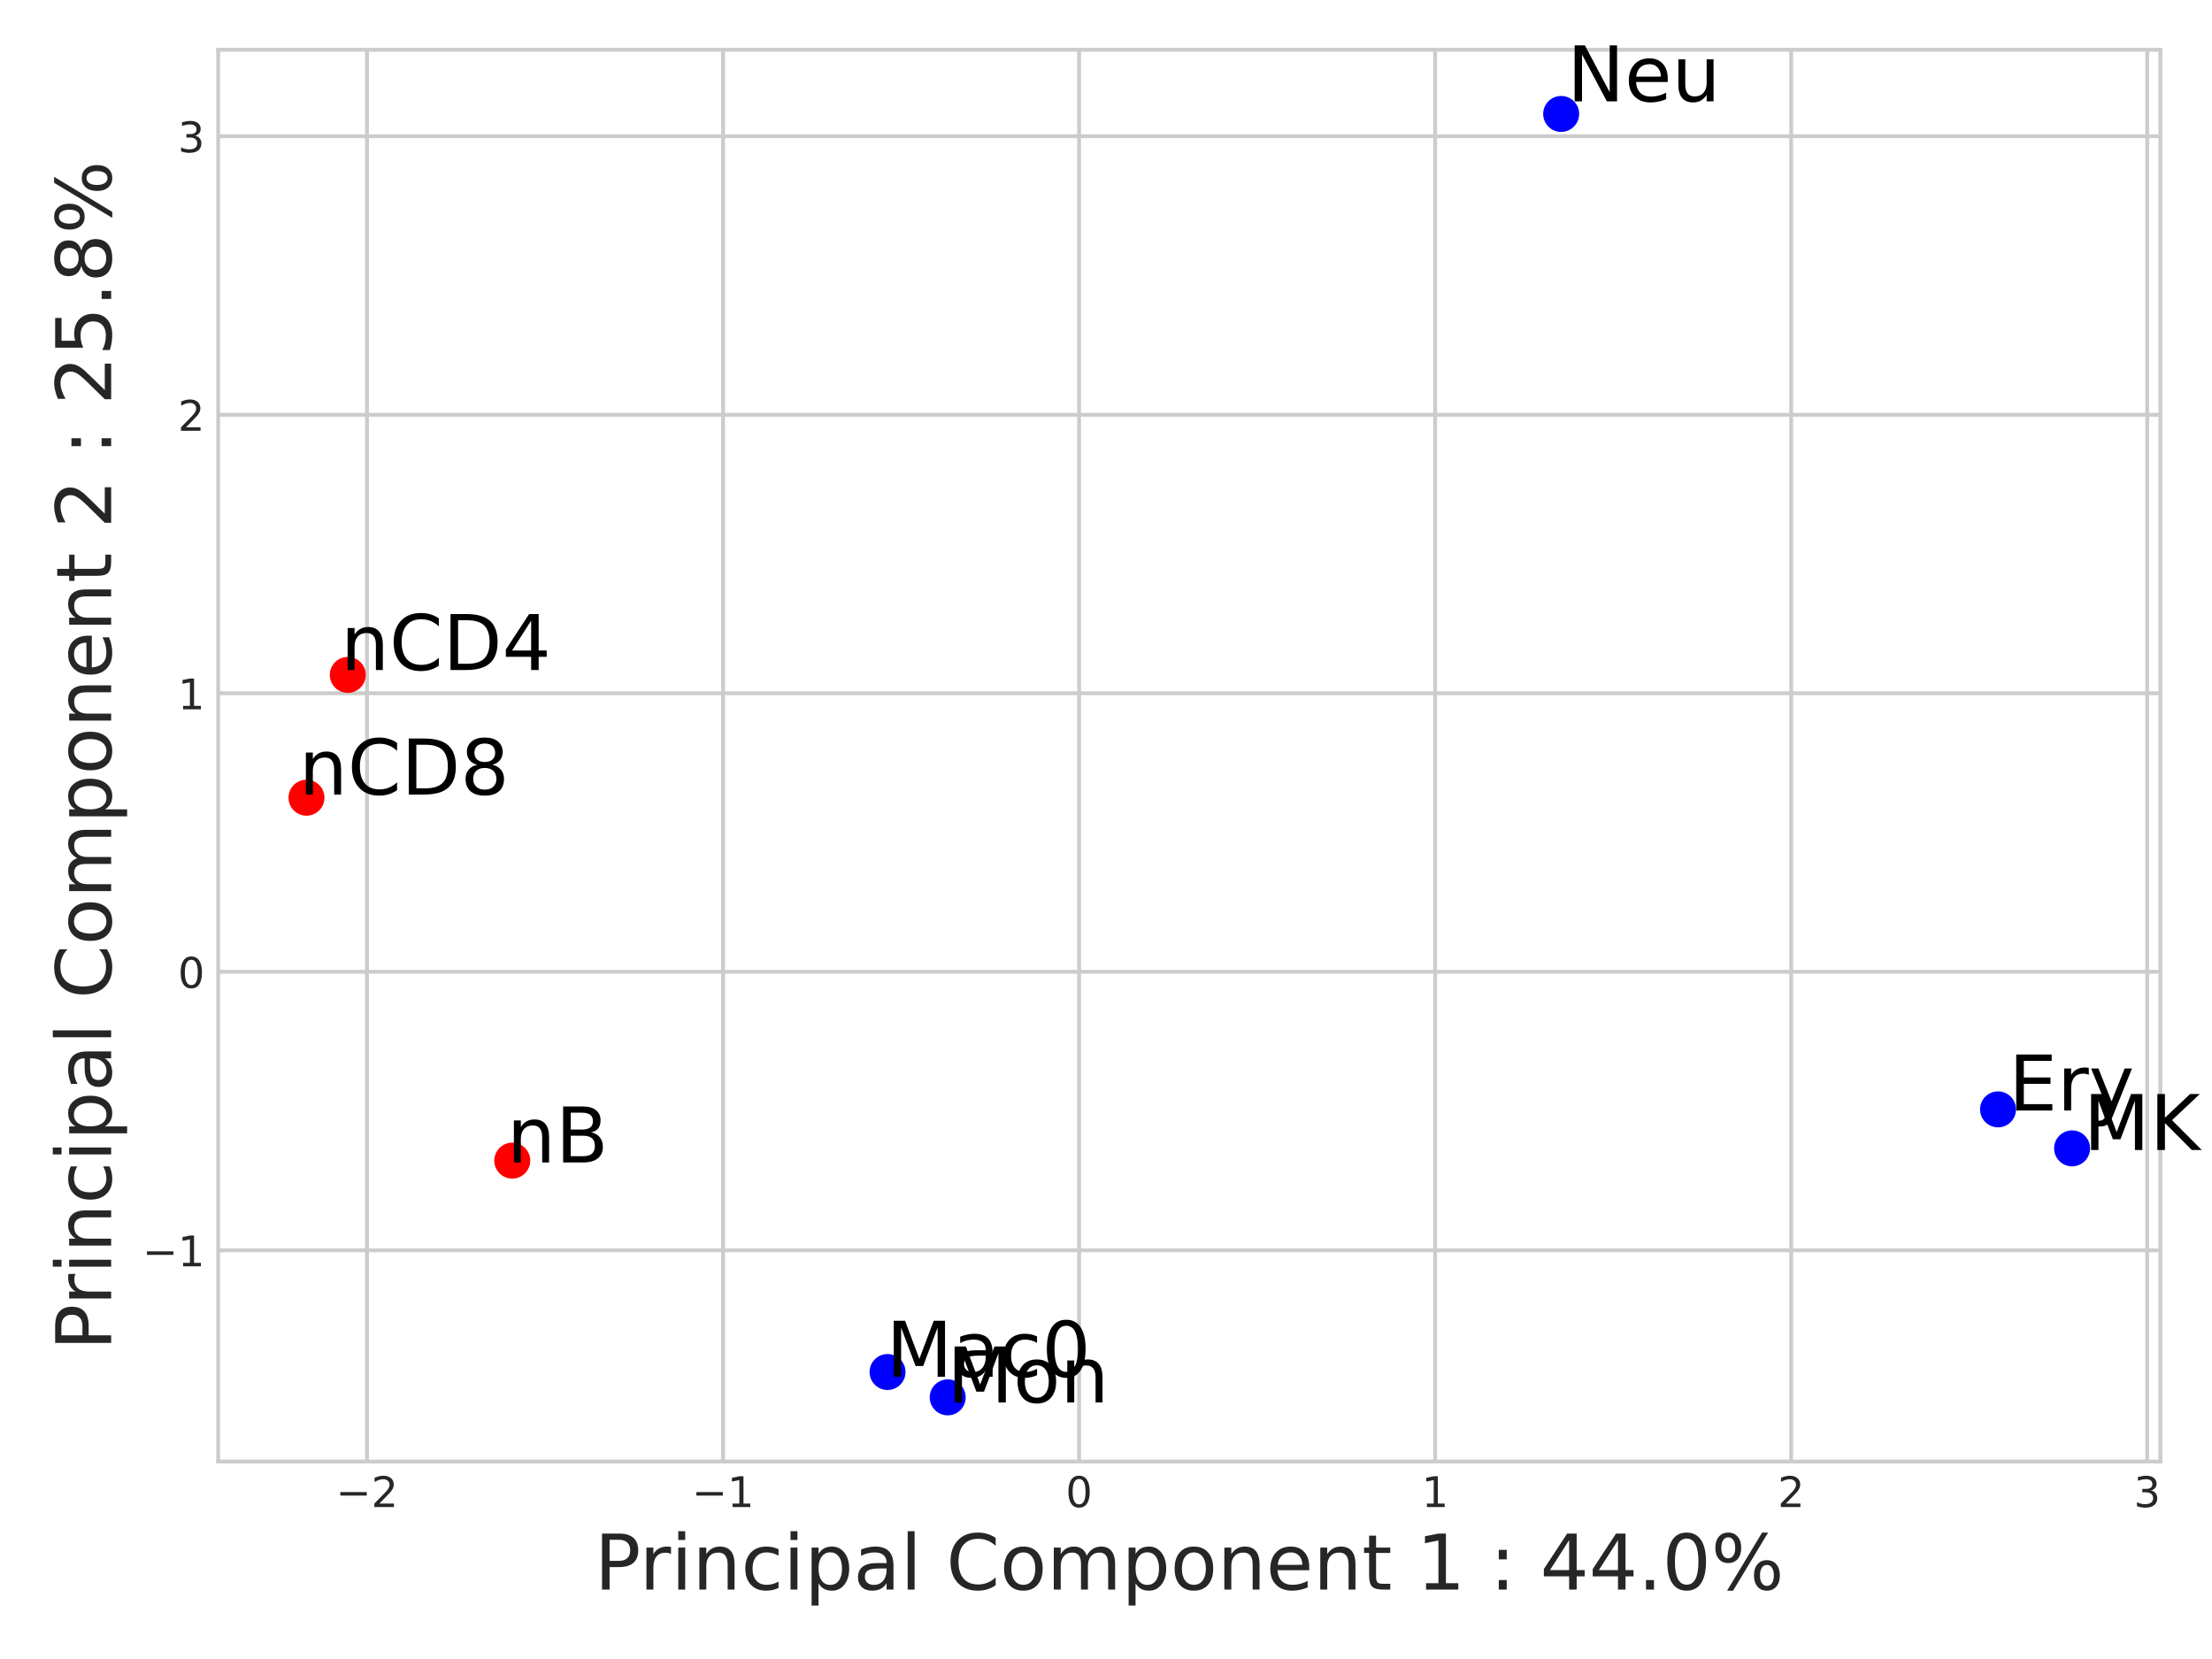
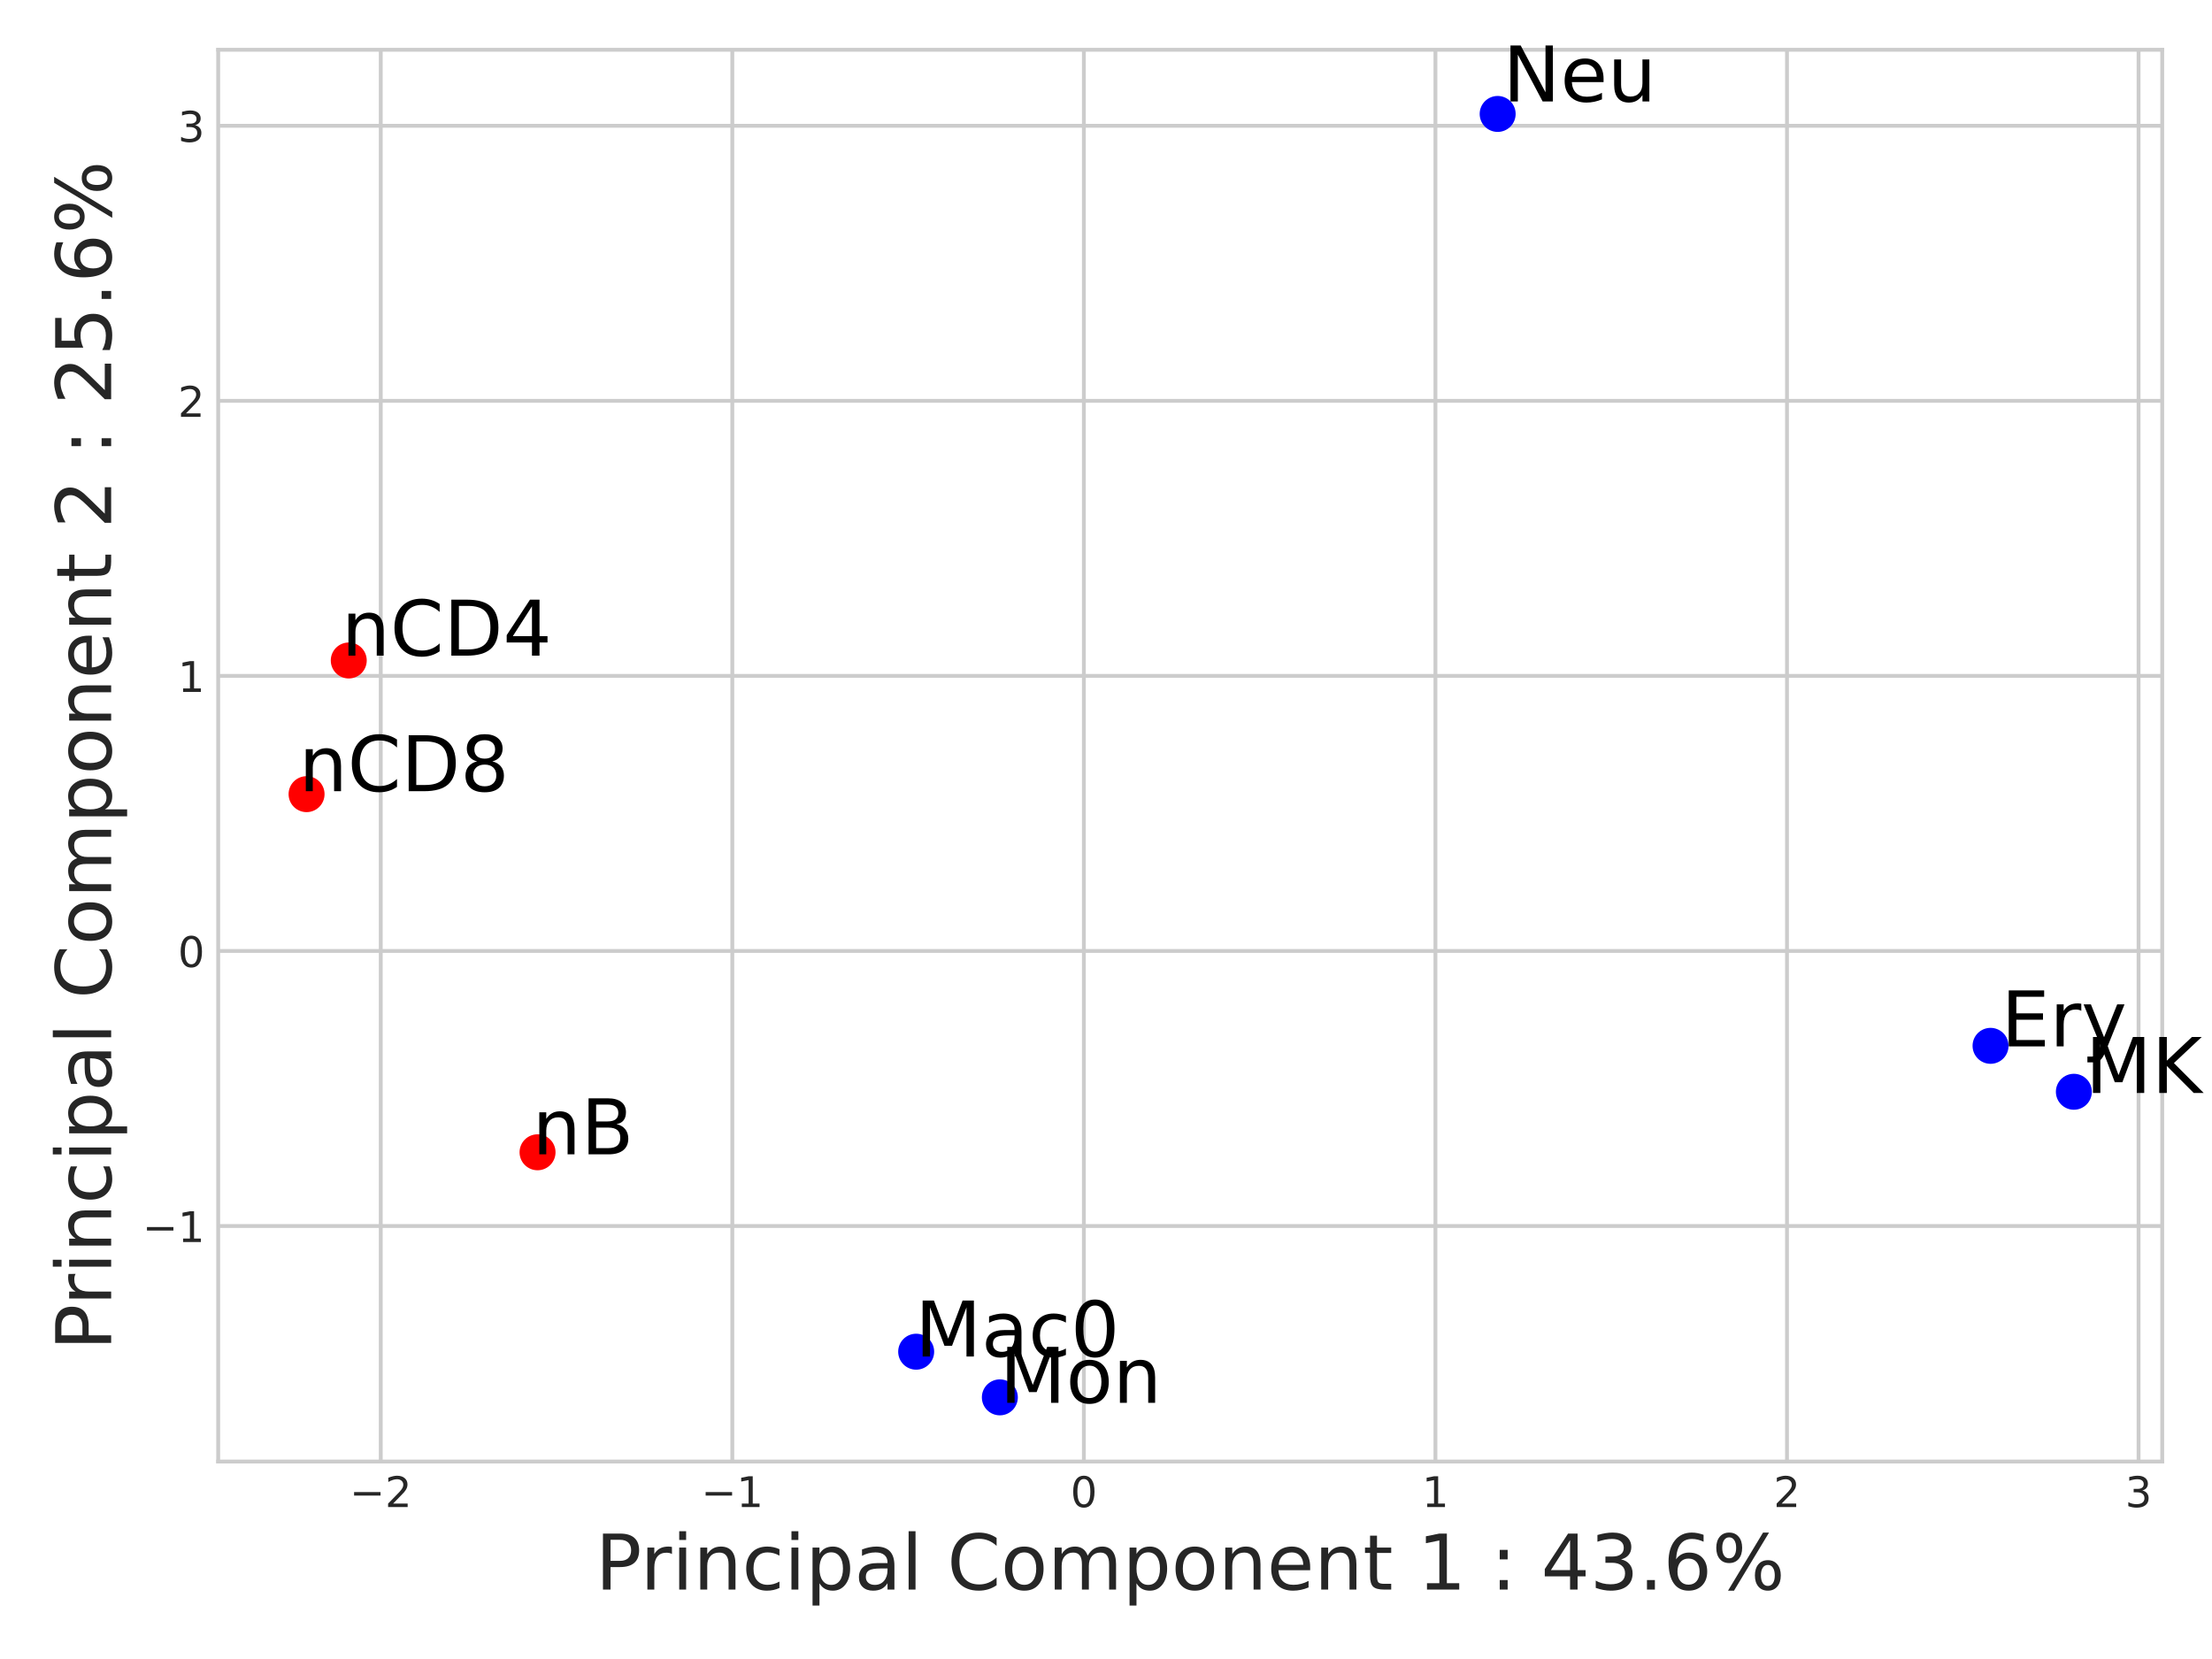
<svg xmlns="http://www.w3.org/2000/svg" xmlns:xlink="http://www.w3.org/1999/xlink" width="576pt" height="432pt" viewBox="0 0 576 432" version="1.1">
  <defs>
    <style type="text/css">*{stroke-linejoin: round; stroke-linecap: butt}</style>
  </defs>
  <g id="figure_1">
    <g id="patch_1">
      <path d="M 0 432  L 576 432  L 576 0  L 0 0  z " style="fill: #ffffff" />
    </g>
    <g id="axes_1">
      <g id="patch_2">
-         <path d="M 56.82 380.58  L 562.554 380.58  L 562.554 12.96  L 56.82 12.96  z " style="fill: #ffffff" />
+         <path d="M 56.82 380.58  L 563.04 380.58  L 563.04 12.96  L 56.82 12.96  z " style="fill: #ffffff" />
      </g>
      <g id="matplotlib.axis_1">
        <g id="xtick_1">
          <g id="line2d_1">
-             <path d="M 95.569 380.58  L 95.569 12.96  " clip-path="url(#p666754f8e3)" style="fill: none; stroke: #cccccc; stroke-linecap: round" />
+             <path d="M 99.146 380.58  L 99.146 12.96  " clip-path="url(#pbdf546ad63)" style="fill: none; stroke: #cccccc; stroke-linecap: round" />
          </g>
          <g id="text_1">
-             <g style="fill: #262626" transform="translate(87.46071 392.4383)scale(0.11 -0.11)">
+             <g style="fill: #262626" transform="translate(91.03793 392.4383)scale(0.11 -0.11)">
              <defs>
                <path id="DejaVuSans-2212" d="M 678 2272  L 4684 2272  L 4684 1741  L 678 1741  L 678 2272  z " transform="scale(0.015625)" />
                <path id="DejaVuSans-32" d="M 1228 531  L 3431 531  L 3431 0  L 469 0  L 469 531  Q 828 903 1448 1529  Q 2069 2156 2228 2338  Q 2531 2678 2651 2914  Q 2772 3150 2772 3378  Q 2772 3750 2511 3984  Q 2250 4219 1831 4219  Q 1534 4219 1204 4116  Q 875 4013 500 3803  L 500 4441  Q 881 4594 1212 4672  Q 1544 4750 1819 4750  Q 2544 4750 2975 4387  Q 3406 4025 3406 3419  Q 3406 3131 3298 2873  Q 3191 2616 2906 2266  Q 2828 2175 2409 1742  Q 1991 1309 1228 531  z " transform="scale(0.015625)" />
              </defs>
              <use xlink:href="#DejaVuSans-2212" />
              <use xlink:href="#DejaVuSans-32" x="83.789" />
            </g>
          </g>
        </g>
        <g id="xtick_2">
          <g id="line2d_2">
-             <path d="M 188.281 380.58  L 188.281 12.96  " clip-path="url(#p666754f8e3)" style="fill: none; stroke: #cccccc; stroke-linecap: round" />
+             <path d="M 190.692 380.58  L 190.692 12.96  " clip-path="url(#pbdf546ad63)" style="fill: none; stroke: #cccccc; stroke-linecap: round" />
          </g>
          <g id="text_2">
-             <g style="fill: #262626" transform="translate(180.1725 392.4383)scale(0.11 -0.11)">
+             <g style="fill: #262626" transform="translate(182.5836 392.4383)scale(0.11 -0.11)">
              <defs>
                <path id="DejaVuSans-31" d="M 794 531  L 1825 531  L 1825 4091  L 703 3866  L 703 4441  L 1819 4666  L 2450 4666  L 2450 531  L 3481 531  L 3481 0  L 794 0  L 794 531  z " transform="scale(0.015625)" />
              </defs>
              <use xlink:href="#DejaVuSans-2212" />
              <use xlink:href="#DejaVuSans-31" x="83.789" />
            </g>
          </g>
        </g>
        <g id="xtick_3">
          <g id="line2d_3">
-             <path d="M 280.993 380.58  L 280.993 12.96  " clip-path="url(#p666754f8e3)" style="fill: none; stroke: #cccccc; stroke-linecap: round" />
+             <path d="M 282.237 380.58  L 282.237 12.96  " clip-path="url(#pbdf546ad63)" style="fill: none; stroke: #cccccc; stroke-linecap: round" />
          </g>
          <g id="text_3">
-             <g style="fill: #262626" transform="translate(277.4932 392.4383)scale(0.11 -0.11)">
+             <g style="fill: #262626" transform="translate(278.7381 392.4383)scale(0.11 -0.11)">
              <defs>
                <path id="DejaVuSans-30" d="M 2034 4250  Q 1547 4250 1301 3770  Q 1056 3291 1056 2328  Q 1056 1369 1301 889  Q 1547 409 2034 409  Q 2525 409 2770 889  Q 3016 1369 3016 2328  Q 3016 3291 2770 3770  Q 2525 4250 2034 4250  z M 2034 4750  Q 2819 4750 3233 4129  Q 3647 3509 3647 2328  Q 3647 1150 3233 529  Q 2819 -91 2034 -91  Q 1250 -91 836 529  Q 422 1150 422 2328  Q 422 3509 836 4129  Q 1250 4750 2034 4750  z " transform="scale(0.015625)" />
              </defs>
              <use xlink:href="#DejaVuSans-30" />
            </g>
          </g>
        </g>
        <g id="xtick_4">
          <g id="line2d_4">
-             <path d="M 373.704 380.58  L 373.704 12.96  " clip-path="url(#p666754f8e3)" style="fill: none; stroke: #cccccc; stroke-linecap: round" />
+             <path d="M 373.783 380.58  L 373.783 12.96  " clip-path="url(#pbdf546ad63)" style="fill: none; stroke: #cccccc; stroke-linecap: round" />
          </g>
          <g id="text_4">
-             <g style="fill: #262626" transform="translate(370.205 392.4383)scale(0.11 -0.11)">
+             <g style="fill: #262626" transform="translate(370.2837 392.4383)scale(0.11 -0.11)">
              <use xlink:href="#DejaVuSans-31" />
            </g>
          </g>
        </g>
        <g id="xtick_5">
          <g id="line2d_5">
-             <path d="M 466.416 380.58  L 466.416 12.96  " clip-path="url(#p666754f8e3)" style="fill: none; stroke: #cccccc; stroke-linecap: round" />
+             <path d="M 465.329 380.58  L 465.329 12.96  " clip-path="url(#pbdf546ad63)" style="fill: none; stroke: #cccccc; stroke-linecap: round" />
          </g>
          <g id="text_5">
-             <g style="fill: #262626" transform="translate(462.9169 392.4383)scale(0.11 -0.11)">
+             <g style="fill: #262626" transform="translate(461.8294 392.4383)scale(0.11 -0.11)">
              <use xlink:href="#DejaVuSans-32" />
            </g>
          </g>
        </g>
        <g id="xtick_6">
          <g id="line2d_6">
-             <path d="M 559.128 380.58  L 559.128 12.96  " clip-path="url(#p666754f8e3)" style="fill: none; stroke: #cccccc; stroke-linecap: round" />
+             <path d="M 556.874 380.58  L 556.874 12.96  " clip-path="url(#pbdf546ad63)" style="fill: none; stroke: #cccccc; stroke-linecap: round" />
          </g>
          <g id="text_6">
-             <g style="fill: #262626" transform="translate(555.6287 392.4383)scale(0.11 -0.11)">
+             <g style="fill: #262626" transform="translate(553.375 392.4383)scale(0.11 -0.11)">
              <defs>
                <path id="DejaVuSans-33" d="M 2597 2516  Q 3050 2419 3304 2112  Q 3559 1806 3559 1356  Q 3559 666 3084 287  Q 2609 -91 1734 -91  Q 1441 -91 1130 -33  Q 819 25 488 141  L 488 750  Q 750 597 1062 519  Q 1375 441 1716 441  Q 2309 441 2620 675  Q 2931 909 2931 1356  Q 2931 1769 2642 2001  Q 2353 2234 1838 2234  L 1294 2234  L 1294 2753  L 1863 2753  Q 2328 2753 2575 2939  Q 2822 3125 2822 3475  Q 2822 3834 2567 4026  Q 2313 4219 1838 4219  Q 1578 4219 1281 4162  Q 984 4106 628 3988  L 628 4550  Q 988 4650 1302 4700  Q 1616 4750 1894 4750  Q 2613 4750 3031 4423  Q 3450 4097 3450 3541  Q 3450 3153 3228 2886  Q 3006 2619 2597 2516  z " transform="scale(0.015625)" />
              </defs>
              <use xlink:href="#DejaVuSans-33" />
            </g>
          </g>
        </g>
        <g id="text_7">
-           <g style="fill: #262626" transform="translate(154.8056 413.9228)scale(0.2 -0.2)">
+           <g style="fill: #262626" transform="translate(155.0488 413.9228)scale(0.2 -0.2)">
            <defs>
              <path id="DejaVuSans-50" d="M 1259 4147  L 1259 2394  L 2053 2394  Q 2494 2394 2734 2622  Q 2975 2850 2975 3272  Q 2975 3691 2734 3919  Q 2494 4147 2053 4147  L 1259 4147  z M 628 4666  L 2053 4666  Q 2838 4666 3239 4311  Q 3641 3956 3641 3272  Q 3641 2581 3239 2228  Q 2838 1875 2053 1875  L 1259 1875  L 1259 0  L 628 0  L 628 4666  z " transform="scale(0.015625)" />
              <path id="DejaVuSans-72" d="M 2631 2963  Q 2534 3019 2420 3045  Q 2306 3072 2169 3072  Q 1681 3072 1420 2755  Q 1159 2438 1159 1844  L 1159 0  L 581 0  L 581 3500  L 1159 3500  L 1159 2956  Q 1341 3275 1631 3429  Q 1922 3584 2338 3584  Q 2397 3584 2469 3576  Q 2541 3569 2628 3553  L 2631 2963  z " transform="scale(0.015625)" />
              <path id="DejaVuSans-69" d="M 603 3500  L 1178 3500  L 1178 0  L 603 0  L 603 3500  z M 603 4863  L 1178 4863  L 1178 4134  L 603 4134  L 603 4863  z " transform="scale(0.015625)" />
              <path id="DejaVuSans-6e" d="M 3513 2113  L 3513 0  L 2938 0  L 2938 2094  Q 2938 2591 2744 2837  Q 2550 3084 2163 3084  Q 1697 3084 1428 2787  Q 1159 2491 1159 1978  L 1159 0  L 581 0  L 581 3500  L 1159 3500  L 1159 2956  Q 1366 3272 1645 3428  Q 1925 3584 2291 3584  Q 2894 3584 3203 3211  Q 3513 2838 3513 2113  z " transform="scale(0.015625)" />
              <path id="DejaVuSans-63" d="M 3122 3366  L 3122 2828  Q 2878 2963 2633 3030  Q 2388 3097 2138 3097  Q 1578 3097 1268 2742  Q 959 2388 959 1747  Q 959 1106 1268 751  Q 1578 397 2138 397  Q 2388 397 2633 464  Q 2878 531 3122 666  L 3122 134  Q 2881 22 2623 -34  Q 2366 -91 2075 -91  Q 1284 -91 818 406  Q 353 903 353 1747  Q 353 2603 823 3093  Q 1294 3584 2113 3584  Q 2378 3584 2631 3529  Q 2884 3475 3122 3366  z " transform="scale(0.015625)" />
              <path id="DejaVuSans-70" d="M 1159 525  L 1159 -1331  L 581 -1331  L 581 3500  L 1159 3500  L 1159 2969  Q 1341 3281 1617 3432  Q 1894 3584 2278 3584  Q 2916 3584 3314 3078  Q 3713 2572 3713 1747  Q 3713 922 3314 415  Q 2916 -91 2278 -91  Q 1894 -91 1617 61  Q 1341 213 1159 525  z M 3116 1747  Q 3116 2381 2855 2742  Q 2594 3103 2138 3103  Q 1681 3103 1420 2742  Q 1159 2381 1159 1747  Q 1159 1113 1420 752  Q 1681 391 2138 391  Q 2594 391 2855 752  Q 3116 1113 3116 1747  z " transform="scale(0.015625)" />
              <path id="DejaVuSans-61" d="M 2194 1759  Q 1497 1759 1228 1600  Q 959 1441 959 1056  Q 959 750 1161 570  Q 1363 391 1709 391  Q 2188 391 2477 730  Q 2766 1069 2766 1631  L 2766 1759  L 2194 1759  z M 3341 1997  L 3341 0  L 2766 0  L 2766 531  Q 2569 213 2275 61  Q 1981 -91 1556 -91  Q 1019 -91 701 211  Q 384 513 384 1019  Q 384 1609 779 1909  Q 1175 2209 1959 2209  L 2766 2209  L 2766 2266  Q 2766 2663 2505 2880  Q 2244 3097 1772 3097  Q 1472 3097 1187 3025  Q 903 2953 641 2809  L 641 3341  Q 956 3463 1253 3523  Q 1550 3584 1831 3584  Q 2591 3584 2966 3190  Q 3341 2797 3341 1997  z " transform="scale(0.015625)" />
              <path id="DejaVuSans-6c" d="M 603 4863  L 1178 4863  L 1178 0  L 603 0  L 603 4863  z " transform="scale(0.015625)" />
              <path id="DejaVuSans-20" transform="scale(0.015625)" />
              <path id="DejaVuSans-43" d="M 4122 4306  L 4122 3641  Q 3803 3938 3442 4084  Q 3081 4231 2675 4231  Q 1875 4231 1450 3742  Q 1025 3253 1025 2328  Q 1025 1406 1450 917  Q 1875 428 2675 428  Q 3081 428 3442 575  Q 3803 722 4122 1019  L 4122 359  Q 3791 134 3420 21  Q 3050 -91 2638 -91  Q 1578 -91 968 557  Q 359 1206 359 2328  Q 359 3453 968 4101  Q 1578 4750 2638 4750  Q 3056 4750 3426 4639  Q 3797 4528 4122 4306  z " transform="scale(0.015625)" />
              <path id="DejaVuSans-6f" d="M 1959 3097  Q 1497 3097 1228 2736  Q 959 2375 959 1747  Q 959 1119 1226 758  Q 1494 397 1959 397  Q 2419 397 2687 759  Q 2956 1122 2956 1747  Q 2956 2369 2687 2733  Q 2419 3097 1959 3097  z M 1959 3584  Q 2709 3584 3137 3096  Q 3566 2609 3566 1747  Q 3566 888 3137 398  Q 2709 -91 1959 -91  Q 1206 -91 779 398  Q 353 888 353 1747  Q 353 2609 779 3096  Q 1206 3584 1959 3584  z " transform="scale(0.015625)" />
              <path id="DejaVuSans-6d" d="M 3328 2828  Q 3544 3216 3844 3400  Q 4144 3584 4550 3584  Q 5097 3584 5394 3201  Q 5691 2819 5691 2113  L 5691 0  L 5113 0  L 5113 2094  Q 5113 2597 4934 2840  Q 4756 3084 4391 3084  Q 3944 3084 3684 2787  Q 3425 2491 3425 1978  L 3425 0  L 2847 0  L 2847 2094  Q 2847 2600 2669 2842  Q 2491 3084 2119 3084  Q 1678 3084 1418 2786  Q 1159 2488 1159 1978  L 1159 0  L 581 0  L 581 3500  L 1159 3500  L 1159 2956  Q 1356 3278 1631 3431  Q 1906 3584 2284 3584  Q 2666 3584 2933 3390  Q 3200 3197 3328 2828  z " transform="scale(0.015625)" />
              <path id="DejaVuSans-65" d="M 3597 1894  L 3597 1613  L 953 1613  Q 991 1019 1311 708  Q 1631 397 2203 397  Q 2534 397 2845 478  Q 3156 559 3463 722  L 3463 178  Q 3153 47 2828 -22  Q 2503 -91 2169 -91  Q 1331 -91 842 396  Q 353 884 353 1716  Q 353 2575 817 3079  Q 1281 3584 2069 3584  Q 2775 3584 3186 3129  Q 3597 2675 3597 1894  z M 3022 2063  Q 3016 2534 2758 2815  Q 2500 3097 2075 3097  Q 1594 3097 1305 2825  Q 1016 2553 972 2059  L 3022 2063  z " transform="scale(0.015625)" />
              <path id="DejaVuSans-74" d="M 1172 4494  L 1172 3500  L 2356 3500  L 2356 3053  L 1172 3053  L 1172 1153  Q 1172 725 1289 603  Q 1406 481 1766 481  L 2356 481  L 2356 0  L 1766 0  Q 1100 0 847 248  Q 594 497 594 1153  L 594 3053  L 172 3053  L 172 3500  L 594 3500  L 594 4494  L 1172 4494  z " transform="scale(0.015625)" />
              <path id="DejaVuSans-3a" d="M 750 794  L 1409 794  L 1409 0  L 750 0  L 750 794  z M 750 3309  L 1409 3309  L 1409 2516  L 750 2516  L 750 3309  z " transform="scale(0.015625)" />
              <path id="DejaVuSans-34" d="M 2419 4116  L 825 1625  L 2419 1625  L 2419 4116  z M 2253 4666  L 3047 4666  L 3047 1625  L 3713 1625  L 3713 1100  L 3047 1100  L 3047 0  L 2419 0  L 2419 1100  L 313 1100  L 313 1709  L 2253 4666  z " transform="scale(0.015625)" />
              <path id="DejaVuSans-2e" d="M 684 794  L 1344 794  L 1344 0  L 684 0  L 684 794  z " transform="scale(0.015625)" />
+               <path id="DejaVuSans-36" d="M 2113 2584  Q 1688 2584 1439 2293  Q 1191 2003 1191 1497  Q 1191 994 1439 701  Q 1688 409 2113 409  Q 2538 409 2786 701  Q 3034 994 3034 1497  Q 3034 2003 2786 2293  Q 2538 2584 2113 2584  z M 3366 4563  L 3366 3988  Q 3128 4100 2886 4159  Q 2644 4219 2406 4219  Q 1781 4219 1451 3797  Q 1122 3375 1075 2522  Q 1259 2794 1537 2939  Q 1816 3084 2150 3084  Q 2853 3084 3261 2657  Q 3669 2231 3669 1497  Q 3669 778 3244 343  Q 2819 -91 2113 -91  Q 1303 -91 875 529  Q 447 1150 447 2328  Q 447 3434 972 4092  Q 1497 4750 2381 4750  Q 2619 4750 2861 4703  Q 3103 4656 3366 4563  z " transform="scale(0.015625)" />
              <path id="DejaVuSans-25" d="M 4653 2053  Q 4381 2053 4226 1822  Q 4072 1591 4072 1178  Q 4072 772 4226 539  Q 4381 306 4653 306  Q 4919 306 5073 539  Q 5228 772 5228 1178  Q 5228 1588 5073 1820  Q 4919 2053 4653 2053  z M 4653 2450  Q 5147 2450 5437 2106  Q 5728 1763 5728 1178  Q 5728 594 5436 251  Q 5144 -91 4653 -91  Q 4153 -91 3862 251  Q 3572 594 3572 1178  Q 3572 1766 3864 2108  Q 4156 2450 4653 2450  z M 1428 4353  Q 1159 4353 1004 4120  Q 850 3888 850 3481  Q 850 3069 1003 2837  Q 1156 2606 1428 2606  Q 1700 2606 1854 2837  Q 2009 3069 2009 3481  Q 2009 3884 1853 4118  Q 1697 4353 1428 4353  z M 4250 4750  L 4750 4750  L 1831 -91  L 1331 -91  L 4250 4750  z M 1428 4750  Q 1922 4750 2215 4408  Q 2509 4066 2509 3481  Q 2509 2891 2217 2550  Q 1925 2209 1428 2209  Q 931 2209 642 2551  Q 353 2894 353 3481  Q 353 4063 643 4406  Q 934 4750 1428 4750  z " transform="scale(0.015625)" />
            </defs>
            <use xlink:href="#DejaVuSans-50" />
            <use xlink:href="#DejaVuSans-72" x="58.553" />
            <use xlink:href="#DejaVuSans-69" x="99.666" />
            <use xlink:href="#DejaVuSans-6e" x="127.449" />
            <use xlink:href="#DejaVuSans-63" x="190.828" />
            <use xlink:href="#DejaVuSans-69" x="245.809" />
            <use xlink:href="#DejaVuSans-70" x="273.592" />
            <use xlink:href="#DejaVuSans-61" x="337.068" />
            <use xlink:href="#DejaVuSans-6c" x="398.348" />
            <use xlink:href="#DejaVuSans-20" x="426.131" />
            <use xlink:href="#DejaVuSans-43" x="457.918" />
            <use xlink:href="#DejaVuSans-6f" x="527.742" />
            <use xlink:href="#DejaVuSans-6d" x="588.924" />
            <use xlink:href="#DejaVuSans-70" x="686.336" />
            <use xlink:href="#DejaVuSans-6f" x="749.812" />
            <use xlink:href="#DejaVuSans-6e" x="810.994" />
            <use xlink:href="#DejaVuSans-65" x="874.373" />
            <use xlink:href="#DejaVuSans-6e" x="935.896" />
            <use xlink:href="#DejaVuSans-74" x="999.275" />
            <use xlink:href="#DejaVuSans-20" x="1038.484" />
            <use xlink:href="#DejaVuSans-31" x="1070.271" />
            <use xlink:href="#DejaVuSans-20" x="1133.895" />
            <use xlink:href="#DejaVuSans-3a" x="1165.682" />
            <use xlink:href="#DejaVuSans-20" x="1199.373" />
            <use xlink:href="#DejaVuSans-34" x="1231.16" />
-             <use xlink:href="#DejaVuSans-34" x="1294.783" />
+             <use xlink:href="#DejaVuSans-33" x="1294.783" />
            <use xlink:href="#DejaVuSans-2e" x="1358.406" />
-             <use xlink:href="#DejaVuSans-30" x="1390.193" />
+             <use xlink:href="#DejaVuSans-36" x="1390.193" />
            <use xlink:href="#DejaVuSans-25" x="1453.816" />
          </g>
        </g>
      </g>
      <g id="matplotlib.axis_2">
        <g id="ytick_1">
          <g id="line2d_7">
-             <path d="M 56.82 325.576  L 562.554 325.576  " clip-path="url(#p666754f8e3)" style="fill: none; stroke: #cccccc; stroke-linecap: round" />
+             <path d="M 56.82 319.248  L 563.04 319.248  " clip-path="url(#pbdf546ad63)" style="fill: none; stroke: #cccccc; stroke-linecap: round" />
          </g>
          <g id="text_8">
-             <g style="fill: #262626" transform="translate(37.10359 329.7554)scale(0.11 -0.11)">
+             <g style="fill: #262626" transform="translate(37.10359 323.4271)scale(0.11 -0.11)">
              <use xlink:href="#DejaVuSans-2212" />
              <use xlink:href="#DejaVuSans-31" x="83.789" />
            </g>
          </g>
        </g>
        <g id="ytick_2">
          <g id="line2d_8">
-             <path d="M 56.82 253.05  L 562.554 253.05  " clip-path="url(#p666754f8e3)" style="fill: none; stroke: #cccccc; stroke-linecap: round" />
+             <path d="M 56.82 247.623  L 563.04 247.623  " clip-path="url(#pbdf546ad63)" style="fill: none; stroke: #cccccc; stroke-linecap: round" />
          </g>
          <g id="text_9">
-             <g style="fill: #262626" transform="translate(46.32125 257.2293)scale(0.11 -0.11)">
+             <g style="fill: #262626" transform="translate(46.32125 251.8025)scale(0.11 -0.11)">
              <use xlink:href="#DejaVuSans-30" />
            </g>
          </g>
        </g>
        <g id="ytick_3">
          <g id="line2d_9">
-             <path d="M 56.82 180.524  L 562.554 180.524  " clip-path="url(#p666754f8e3)" style="fill: none; stroke: #cccccc; stroke-linecap: round" />
+             <path d="M 56.82 175.999  L 563.04 175.999  " clip-path="url(#pbdf546ad63)" style="fill: none; stroke: #cccccc; stroke-linecap: round" />
          </g>
          <g id="text_10">
-             <g style="fill: #262626" transform="translate(46.32125 184.7033)scale(0.11 -0.11)">
+             <g style="fill: #262626" transform="translate(46.32125 180.178)scale(0.11 -0.11)">
              <use xlink:href="#DejaVuSans-31" />
            </g>
          </g>
        </g>
        <g id="ytick_4">
          <g id="line2d_10">
-             <path d="M 56.82 107.998  L 562.554 107.998  " clip-path="url(#p666754f8e3)" style="fill: none; stroke: #cccccc; stroke-linecap: round" />
+             <path d="M 56.82 104.374  L 563.04 104.374  " clip-path="url(#pbdf546ad63)" style="fill: none; stroke: #cccccc; stroke-linecap: round" />
          </g>
          <g id="text_11">
-             <g style="fill: #262626" transform="translate(46.32125 112.1773)scale(0.11 -0.11)">
+             <g style="fill: #262626" transform="translate(46.32125 108.5535)scale(0.11 -0.11)">
              <use xlink:href="#DejaVuSans-32" />
            </g>
          </g>
        </g>
        <g id="ytick_5">
          <g id="line2d_11">
-             <path d="M 56.82 35.472  L 562.554 35.472  " clip-path="url(#p666754f8e3)" style="fill: none; stroke: #cccccc; stroke-linecap: round" />
+             <path d="M 56.82 32.75  L 563.04 32.75  " clip-path="url(#pbdf546ad63)" style="fill: none; stroke: #cccccc; stroke-linecap: round" />
          </g>
          <g id="text_12">
-             <g style="fill: #262626" transform="translate(46.32125 39.65122)scale(0.11 -0.11)">
+             <g style="fill: #262626" transform="translate(46.32125 36.929)scale(0.11 -0.11)">
              <use xlink:href="#DejaVuSans-33" />
            </g>
          </g>
        </g>
        <g id="text_13">
          <g style="fill: #262626" transform="translate(28.94422 351.6513)rotate(-90)scale(0.2 -0.2)">
            <defs>
              <path id="DejaVuSans-35" d="M 691 4666  L 3169 4666  L 3169 4134  L 1269 4134  L 1269 2991  Q 1406 3038 1543 3061  Q 1681 3084 1819 3084  Q 2600 3084 3056 2656  Q 3513 2228 3513 1497  Q 3513 744 3044 326  Q 2575 -91 1722 -91  Q 1428 -91 1123 -41  Q 819 9 494 109  L 494 744  Q 775 591 1075 516  Q 1375 441 1709 441  Q 2250 441 2565 725  Q 2881 1009 2881 1497  Q 2881 1984 2565 2268  Q 2250 2553 1709 2553  Q 1456 2553 1204 2497  Q 953 2441 691 2322  L 691 4666  z " transform="scale(0.015625)" />
-               <path id="DejaVuSans-38" d="M 2034 2216  Q 1584 2216 1326 1975  Q 1069 1734 1069 1313  Q 1069 891 1326 650  Q 1584 409 2034 409  Q 2484 409 2743 651  Q 3003 894 3003 1313  Q 3003 1734 2745 1975  Q 2488 2216 2034 2216  z M 1403 2484  Q 997 2584 770 2862  Q 544 3141 544 3541  Q 544 4100 942 4425  Q 1341 4750 2034 4750  Q 2731 4750 3128 4425  Q 3525 4100 3525 3541  Q 3525 3141 3298 2862  Q 3072 2584 2669 2484  Q 3125 2378 3379 2068  Q 3634 1759 3634 1313  Q 3634 634 3220 271  Q 2806 -91 2034 -91  Q 1263 -91 848 271  Q 434 634 434 1313  Q 434 1759 690 2068  Q 947 2378 1403 2484  z M 1172 3481  Q 1172 3119 1398 2916  Q 1625 2713 2034 2713  Q 2441 2713 2670 2916  Q 2900 3119 2900 3481  Q 2900 3844 2670 4047  Q 2441 4250 2034 4250  Q 1625 4250 1398 4047  Q 1172 3844 1172 3481  z " transform="scale(0.015625)" />
            </defs>
            <use xlink:href="#DejaVuSans-50" />
            <use xlink:href="#DejaVuSans-72" x="58.553" />
            <use xlink:href="#DejaVuSans-69" x="99.666" />
            <use xlink:href="#DejaVuSans-6e" x="127.449" />
            <use xlink:href="#DejaVuSans-63" x="190.828" />
            <use xlink:href="#DejaVuSans-69" x="245.809" />
            <use xlink:href="#DejaVuSans-70" x="273.592" />
            <use xlink:href="#DejaVuSans-61" x="337.068" />
            <use xlink:href="#DejaVuSans-6c" x="398.348" />
            <use xlink:href="#DejaVuSans-20" x="426.131" />
            <use xlink:href="#DejaVuSans-43" x="457.918" />
            <use xlink:href="#DejaVuSans-6f" x="527.742" />
            <use xlink:href="#DejaVuSans-6d" x="588.924" />
            <use xlink:href="#DejaVuSans-70" x="686.336" />
            <use xlink:href="#DejaVuSans-6f" x="749.812" />
            <use xlink:href="#DejaVuSans-6e" x="810.994" />
            <use xlink:href="#DejaVuSans-65" x="874.373" />
            <use xlink:href="#DejaVuSans-6e" x="935.896" />
            <use xlink:href="#DejaVuSans-74" x="999.275" />
            <use xlink:href="#DejaVuSans-20" x="1038.484" />
            <use xlink:href="#DejaVuSans-32" x="1070.271" />
            <use xlink:href="#DejaVuSans-20" x="1133.895" />
            <use xlink:href="#DejaVuSans-3a" x="1165.682" />
            <use xlink:href="#DejaVuSans-20" x="1199.373" />
            <use xlink:href="#DejaVuSans-32" x="1231.16" />
            <use xlink:href="#DejaVuSans-35" x="1294.783" />
            <use xlink:href="#DejaVuSans-2e" x="1358.406" />
-             <use xlink:href="#DejaVuSans-38" x="1390.193" />
+             <use xlink:href="#DejaVuSans-36" x="1390.193" />
            <use xlink:href="#DejaVuSans-25" x="1453.816" />
          </g>
        </g>
      </g>
      <g id="PathCollection_1">
        <defs>
-           <path id="C0_0_d01789caa6" d="M 0 4.183  C 1.109 4.183 2.174 3.743 2.958 2.958  C 3.743 2.174 4.183 1.109 4.183 -0  C 4.183 -1.109 3.743 -2.174 2.958 -2.958  C 2.174 -3.743 1.109 -4.183 0 -4.183  C -1.109 -4.183 -2.174 -3.743 -2.958 -2.958  C -3.743 -2.174 -4.183 -1.109 -4.183 0  C -4.183 1.109 -3.743 2.174 -2.958 2.958  C -2.174 3.743 -1.109 4.183 0 4.183  z " />
+           <path id="C0_0_b6f6e371e8" d="M 0 4.183  C 1.109 4.183 2.174 3.743 2.958 2.958  C 3.743 2.174 4.183 1.109 4.183 -0  C 4.183 -1.109 3.743 -2.174 2.958 -2.958  C 2.174 -3.743 1.109 -4.183 0 -4.183  C -1.109 -4.183 -2.174 -3.743 -2.958 -2.958  C -3.743 -2.174 -4.183 -1.109 -4.183 0  C -4.183 1.109 -3.743 2.174 -2.958 2.958  C -2.174 3.743 -1.109 4.183 0 4.183  z " />
        </defs>
-         <g clip-path="url(#p666754f8e3)">
-           <use xlink:href="#C0_0_d01789caa6" x="520.282" y="288.878" style="fill: #0000ff; stroke: #0000ff" />
-         </g>
-         <g clip-path="url(#p666754f8e3)">
-           <use xlink:href="#C0_0_d01789caa6" x="231.114" y="357.27" style="fill: #0000ff; stroke: #0000ff" />
-         </g>
-         <g clip-path="url(#p666754f8e3)">
-           <use xlink:href="#C0_0_d01789caa6" x="539.566" y="299.032" style="fill: #0000ff; stroke: #0000ff" />
-         </g>
-         <g clip-path="url(#p666754f8e3)">
-           <use xlink:href="#C0_0_d01789caa6" x="246.782" y="363.87" style="fill: #0000ff; stroke: #0000ff" />
-         </g>
-         <g clip-path="url(#p666754f8e3)">
-           <use xlink:href="#C0_0_d01789caa6" x="133.395" y="302.223" style="fill: #ff0000; stroke: #ff0000" />
-         </g>
-         <g clip-path="url(#p666754f8e3)">
-           <use xlink:href="#C0_0_d01789caa6" x="90.562" y="175.737" style="fill: #ff0000; stroke: #ff0000" />
-         </g>
-         <g clip-path="url(#p666754f8e3)">
-           <use xlink:href="#C0_0_d01789caa6" x="79.808" y="207.721" style="fill: #ff0000; stroke: #ff0000" />
-         </g>
-         <g clip-path="url(#p666754f8e3)">
-           <use xlink:href="#C0_0_d01789caa6" x="406.524" y="29.67" style="fill: #0000ff; stroke: #0000ff" />
+         <g clip-path="url(#pbdf546ad63)">
+           <use xlink:href="#C0_0_b6f6e371e8" x="518.334" y="272.334" style="fill: #0000ff; stroke: #0000ff" />
+         </g>
+         <g clip-path="url(#pbdf546ad63)">
+           <use xlink:href="#C0_0_b6f6e371e8" x="238.57" y="351.98" style="fill: #0000ff; stroke: #0000ff" />
+         </g>
+         <g clip-path="url(#pbdf546ad63)">
+           <use xlink:href="#C0_0_b6f6e371e8" x="540.03" y="284.295" style="fill: #0000ff; stroke: #0000ff" />
+         </g>
+         <g clip-path="url(#pbdf546ad63)">
+           <use xlink:href="#C0_0_b6f6e371e8" x="260.358" y="363.87" style="fill: #0000ff; stroke: #0000ff" />
+         </g>
+         <g clip-path="url(#pbdf546ad63)">
+           <use xlink:href="#C0_0_b6f6e371e8" x="139.975" y="300.053" style="fill: #ff0000; stroke: #ff0000" />
+         </g>
+         <g clip-path="url(#pbdf546ad63)">
+           <use xlink:href="#C0_0_b6f6e371e8" x="90.815" y="171.988" style="fill: #ff0000; stroke: #ff0000" />
+         </g>
+         <g clip-path="url(#pbdf546ad63)">
+           <use xlink:href="#C0_0_b6f6e371e8" x="79.83" y="206.797" style="fill: #ff0000; stroke: #ff0000" />
+         </g>
+         <g clip-path="url(#pbdf546ad63)">
+           <use xlink:href="#C0_0_b6f6e371e8" x="389.987" y="29.67" style="fill: #0000ff; stroke: #0000ff" />
        </g>
      </g>
      <g id="patch_3">
        <path d="M 56.82 380.58  L 56.82 12.96  " style="fill: none; stroke: #cccccc; stroke-linejoin: miter; stroke-linecap: square" />
      </g>
      <g id="patch_4">
-         <path d="M 562.554 380.58  L 562.554 12.96  " style="fill: none; stroke: #cccccc; stroke-linejoin: miter; stroke-linecap: square" />
+         <path d="M 563.04 380.58  L 563.04 12.96  " style="fill: none; stroke: #cccccc; stroke-linejoin: miter; stroke-linecap: square" />
      </g>
      <g id="patch_5">
-         <path d="M 56.82 380.58  L 562.554 380.58  " style="fill: none; stroke: #cccccc; stroke-linejoin: miter; stroke-linecap: square" />
+         <path d="M 56.82 380.58  L 563.04 380.58  " style="fill: none; stroke: #cccccc; stroke-linejoin: miter; stroke-linecap: square" />
      </g>
      <g id="patch_6">
-         <path d="M 56.82 12.96  L 562.554 12.96  " style="fill: none; stroke: #cccccc; stroke-linejoin: miter; stroke-linecap: square" />
+         <path d="M 56.82 12.96  L 563.04 12.96  " style="fill: none; stroke: #cccccc; stroke-linejoin: miter; stroke-linecap: square" />
      </g>
      <g id="text_14">
-         <g transform="translate(523.0628 289.1721)scale(0.2 -0.2)">
+         <g transform="translate(521.1127 272.4789)scale(0.2 -0.2)">
          <defs>
            <path id="DejaVuSans-45" d="M 628 4666  L 3578 4666  L 3578 4134  L 1259 4134  L 1259 2753  L 3481 2753  L 3481 2222  L 1259 2222  L 1259 531  L 3634 531  L 3634 0  L 628 0  L 628 4666  z " transform="scale(0.015625)" />
            <path id="DejaVuSans-79" d="M 2059 -325  Q 1816 -950 1584 -1140  Q 1353 -1331 966 -1331  L 506 -1331  L 506 -850  L 844 -850  Q 1081 -850 1212 -737  Q 1344 -625 1503 -206  L 1606 56  L 191 3500  L 800 3500  L 1894 763  L 2988 3500  L 3597 3500  L 2059 -325  z " transform="scale(0.015625)" />
          </defs>
          <use xlink:href="#DejaVuSans-45" />
          <use xlink:href="#DejaVuSans-72" x="63.184" />
          <use xlink:href="#DejaVuSans-79" x="104.297" />
        </g>
      </g>
      <g id="text_15">
-         <g transform="translate(230.7756 358.5071)scale(0.2 -0.2)">
+         <g transform="translate(238.2932 353.2373)scale(0.2 -0.2)">
          <defs>
            <path id="DejaVuSans-4d" d="M 628 4666  L 1569 4666  L 2759 1491  L 3956 4666  L 4897 4666  L 4897 0  L 4281 0  L 4281 4097  L 3078 897  L 2444 897  L 1241 4097  L 1241 0  L 628 0  L 628 4666  z " transform="scale(0.015625)" />
          </defs>
          <use xlink:href="#DejaVuSans-4d" />
          <use xlink:href="#DejaVuSans-61" x="86.279" />
          <use xlink:href="#DejaVuSans-63" x="147.559" />
          <use xlink:href="#DejaVuSans-30" x="202.539" />
        </g>
      </g>
      <g id="text_16">
-         <g transform="translate(542.5549 299.4657)scale(0.2 -0.2)">
+         <g transform="translate(543.046 284.6072)scale(0.2 -0.2)">
          <defs>
            <path id="DejaVuSans-4b" d="M 628 4666  L 1259 4666  L 1259 2694  L 3353 4666  L 4166 4666  L 1850 2491  L 4331 0  L 3500 0  L 1259 2247  L 1259 0  L 628 0  L 628 4666  z " transform="scale(0.015625)" />
          </defs>
          <use xlink:href="#DejaVuSans-4d" />
          <use xlink:href="#DejaVuSans-4b" x="86.279" />
        </g>
      </g>
      <g id="text_17">
-         <g transform="translate(246.6129 365.198)scale(0.2 -0.2)">
+         <g transform="translate(260.319 365.293)scale(0.2 -0.2)">
          <use xlink:href="#DejaVuSans-4d" />
          <use xlink:href="#DejaVuSans-6f" x="86.279" />
          <use xlink:href="#DejaVuSans-6e" x="147.461" />
        </g>
      </g>
      <g id="text_18">
-         <g transform="translate(132.0033 302.7009)scale(0.2 -0.2)">
+         <g transform="translate(138.6215 300.5846)scale(0.2 -0.2)">
          <defs>
            <path id="DejaVuSans-42" d="M 1259 2228  L 1259 519  L 2272 519  Q 2781 519 3026 730  Q 3272 941 3272 1375  Q 3272 1813 3026 2020  Q 2781 2228 2272 2228  L 1259 2228  z M 1259 4147  L 1259 2741  L 2194 2741  Q 2656 2741 2882 2914  Q 3109 3088 3109 3444  Q 3109 3797 2882 3972  Q 2656 4147 2194 4147  L 1259 4147  z M 628 4666  L 2241 4666  Q 2963 4666 3353 4366  Q 3744 4066 3744 3513  Q 3744 3084 3544 2831  Q 3344 2578 2956 2516  Q 3422 2416 3680 2098  Q 3938 1781 3938 1306  Q 3938 681 3513 340  Q 3088 0 2303 0  L 628 0  L 628 4666  z " transform="scale(0.015625)" />
          </defs>
          <use xlink:href="#DejaVuSans-6e" />
          <use xlink:href="#DejaVuSans-42" x="63.379" />
        </g>
      </g>
      <g id="text_19">
-         <g transform="translate(88.70847 174.4714)scale(0.2 -0.2)">
+         <g transform="translate(88.92448 170.7319)scale(0.2 -0.2)">
          <defs>
            <path id="DejaVuSans-44" d="M 1259 4147  L 1259 519  L 2022 519  Q 2988 519 3436 956  Q 3884 1394 3884 2338  Q 3884 3275 3436 3711  Q 2988 4147 2022 4147  L 1259 4147  z M 628 4666  L 1925 4666  Q 3281 4666 3915 4102  Q 4550 3538 4550 2338  Q 4550 1131 3912 565  Q 3275 0 1925 0  L 628 0  L 628 4666  z " transform="scale(0.015625)" />
          </defs>
          <use xlink:href="#DejaVuSans-6e" />
          <use xlink:href="#DejaVuSans-43" x="63.379" />
          <use xlink:href="#DejaVuSans-44" x="133.203" />
          <use xlink:href="#DejaVuSans-34" x="210.205" />
        </g>
      </g>
      <g id="text_20">
-         <g transform="translate(77.8379 206.8964)scale(0.2 -0.2)">
+         <g transform="translate(77.819 206.0274)scale(0.2 -0.2)">
+           <defs>
+             <path id="DejaVuSans-38" d="M 2034 2216  Q 1584 2216 1326 1975  Q 1069 1734 1069 1313  Q 1069 891 1326 650  Q 1584 409 2034 409  Q 2484 409 2743 651  Q 3003 894 3003 1313  Q 3003 1734 2745 1975  Q 2488 2216 2034 2216  z M 1403 2484  Q 997 2584 770 2862  Q 544 3141 544 3541  Q 544 4100 942 4425  Q 1341 4750 2034 4750  Q 2731 4750 3128 4425  Q 3525 4100 3525 3541  Q 3525 3141 3298 2862  Q 3072 2584 2669 2484  Q 3125 2378 3379 2068  Q 3634 1759 3634 1313  Q 3634 634 3220 271  Q 2806 -91 2034 -91  Q 1263 -91 848 271  Q 434 634 434 1313  Q 434 1759 690 2068  Q 947 2378 1403 2484  z M 1172 3481  Q 1172 3119 1398 2916  Q 1625 2713 2034 2713  Q 2441 2713 2670 2916  Q 2900 3119 2900 3481  Q 2900 3844 2670 4047  Q 2441 4250 2034 4250  Q 1625 4250 1398 4047  Q 1172 3844 1172 3481  z " transform="scale(0.015625)" />
+           </defs>
          <use xlink:href="#DejaVuSans-6e" />
          <use xlink:href="#DejaVuSans-43" x="63.379" />
          <use xlink:href="#DejaVuSans-44" x="133.203" />
          <use xlink:href="#DejaVuSans-38" x="210.205" />
        </g>
      </g>
      <g id="text_21">
-         <g transform="translate(408.0784 26.39)scale(0.2 -0.2)">
+         <g transform="translate(391.3637 26.427)scale(0.2 -0.2)">
          <defs>
            <path id="DejaVuSans-4e" d="M 628 4666  L 1478 4666  L 3547 763  L 3547 4666  L 4159 4666  L 4159 0  L 3309 0  L 1241 3903  L 1241 0  L 628 0  L 628 4666  z " transform="scale(0.015625)" />
            <path id="DejaVuSans-75" d="M 544 1381  L 544 3500  L 1119 3500  L 1119 1403  Q 1119 906 1312 657  Q 1506 409 1894 409  Q 2359 409 2629 706  Q 2900 1003 2900 1516  L 2900 3500  L 3475 3500  L 3475 0  L 2900 0  L 2900 538  Q 2691 219 2414 64  Q 2138 -91 1772 -91  Q 1169 -91 856 284  Q 544 659 544 1381  z M 1991 3584  L 1991 3584  z " transform="scale(0.015625)" />
          </defs>
          <use xlink:href="#DejaVuSans-4e" />
          <use xlink:href="#DejaVuSans-65" x="74.805" />
          <use xlink:href="#DejaVuSans-75" x="136.328" />
        </g>
      </g>
      <g id="legend_1" />
    </g>
  </g>
  <defs>
-     <clipPath id="p666754f8e3">
-       <rect x="56.82" y="12.96" width="505.734" height="367.62" />
+     <clipPath id="pbdf546ad63">
+       <rect x="56.82" y="12.96" width="506.22" height="367.62" />
    </clipPath>
  </defs>
</svg>
